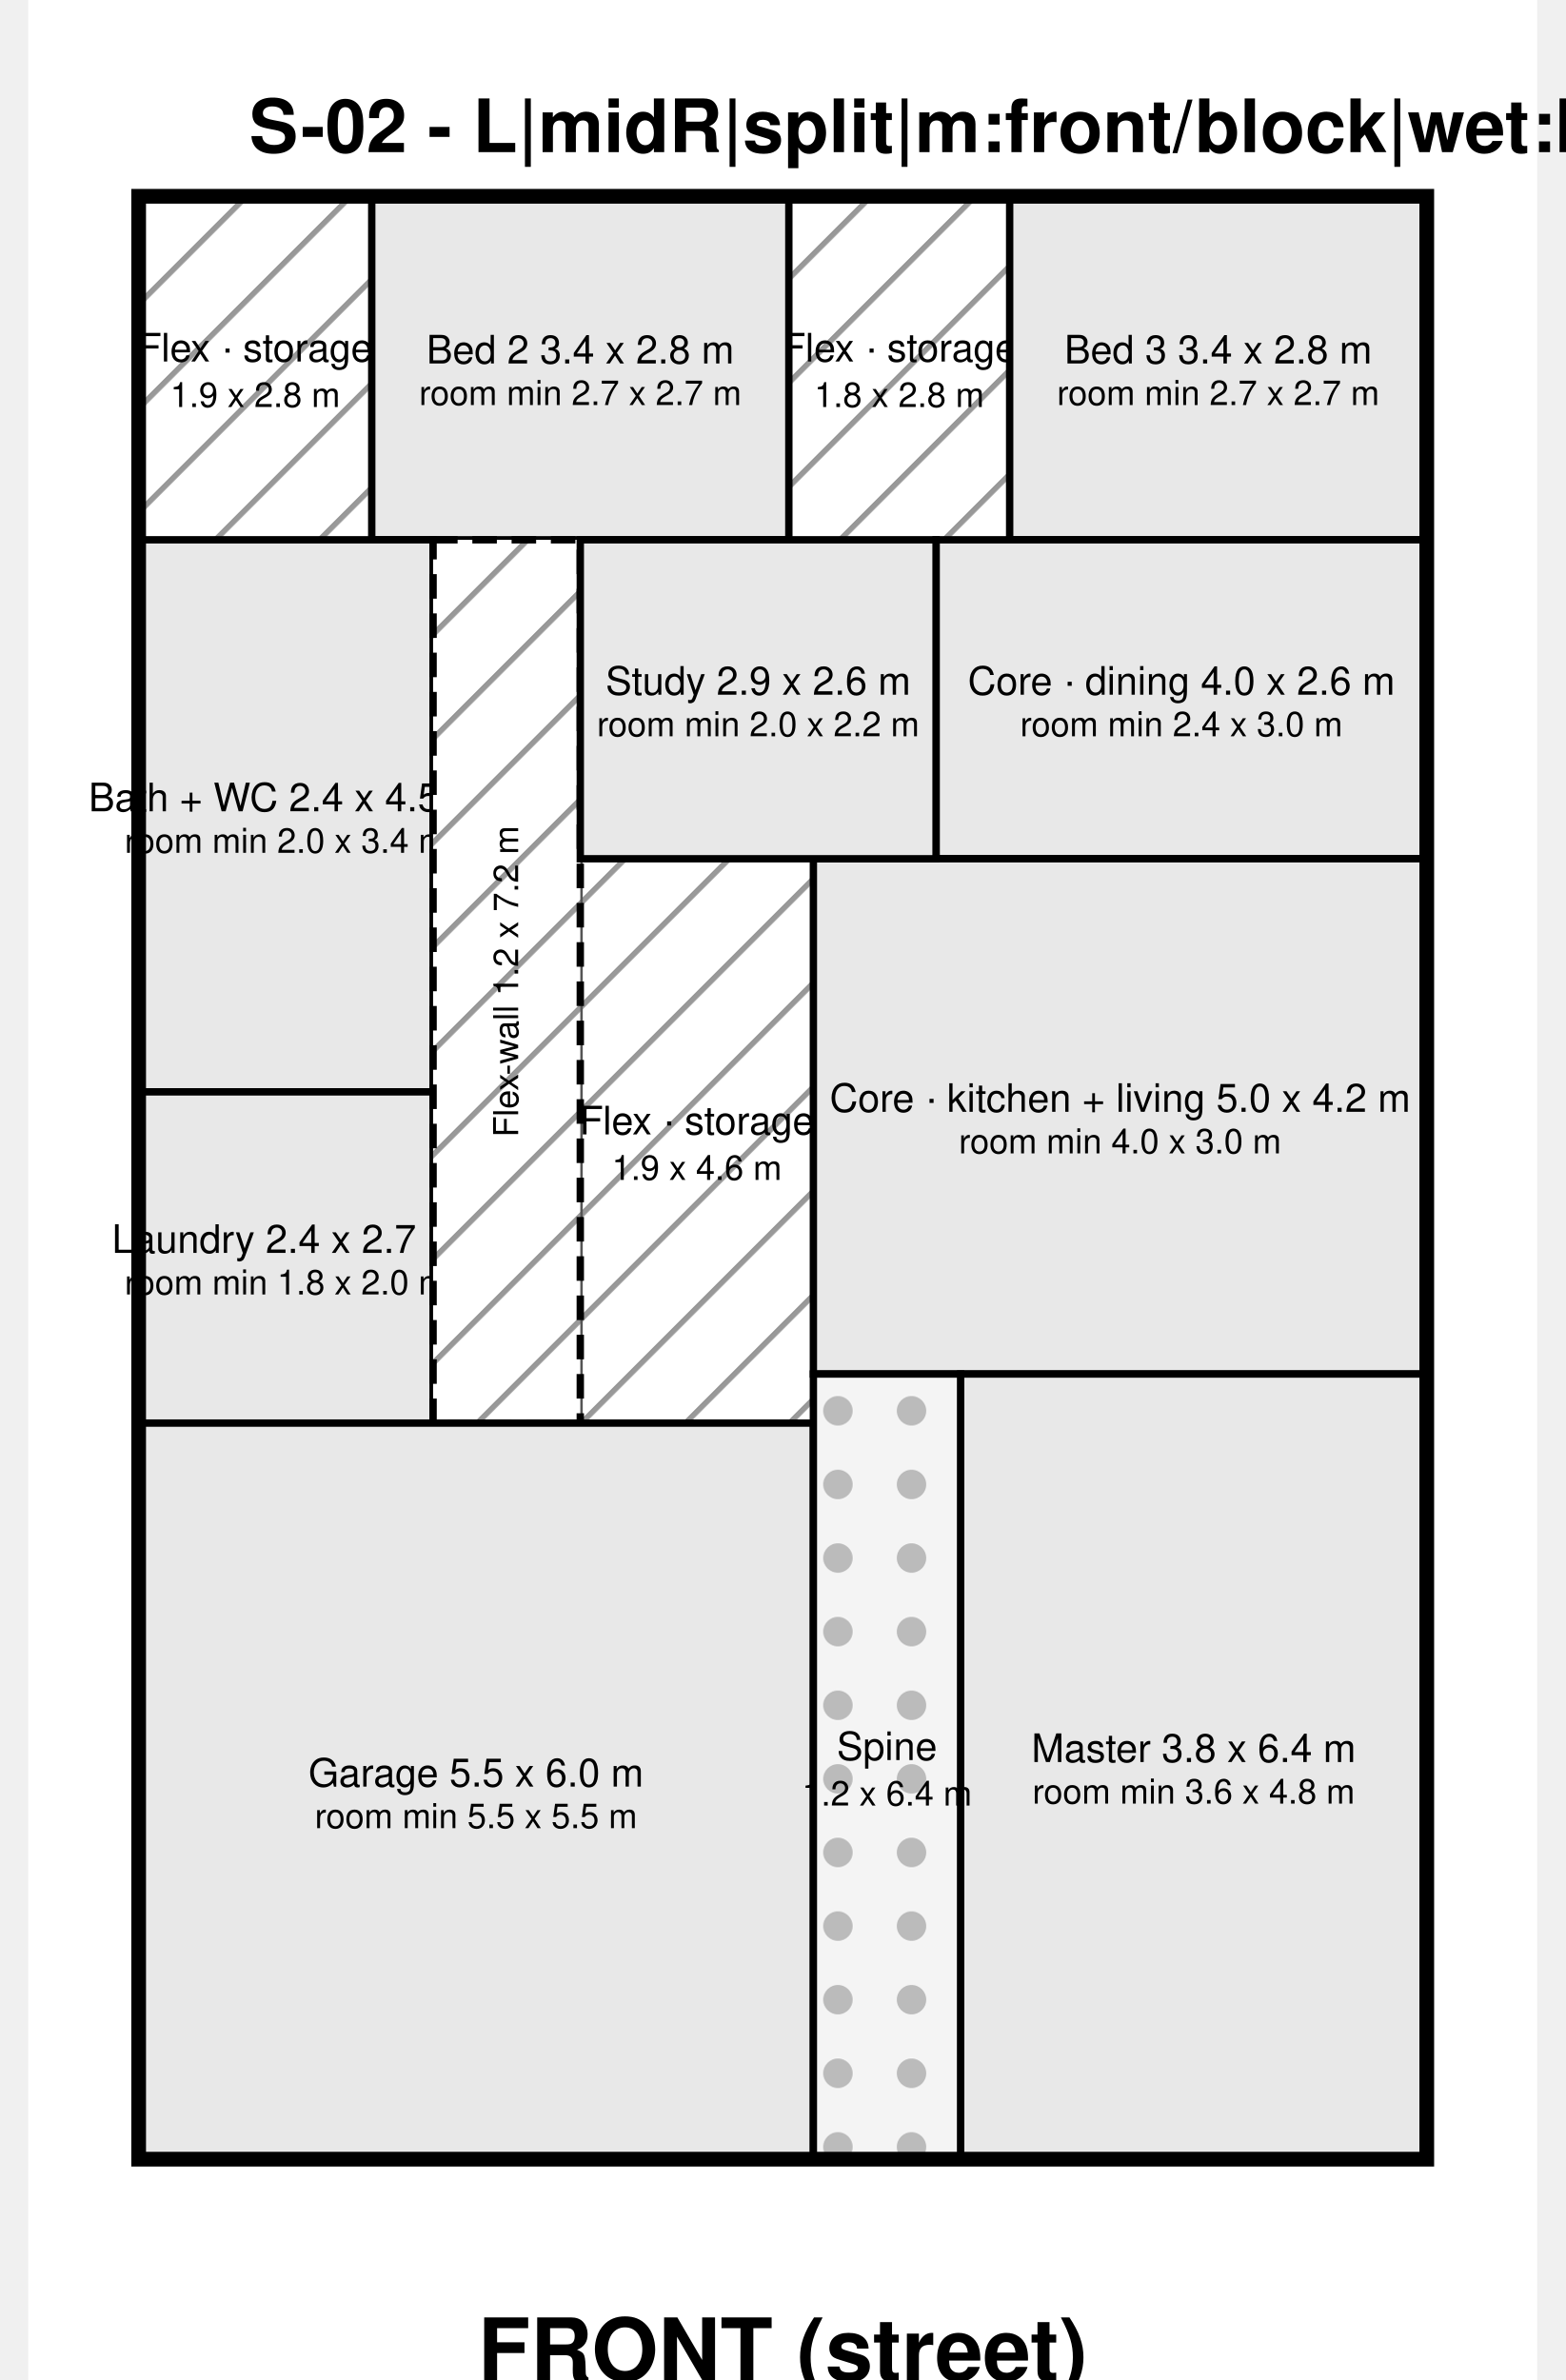
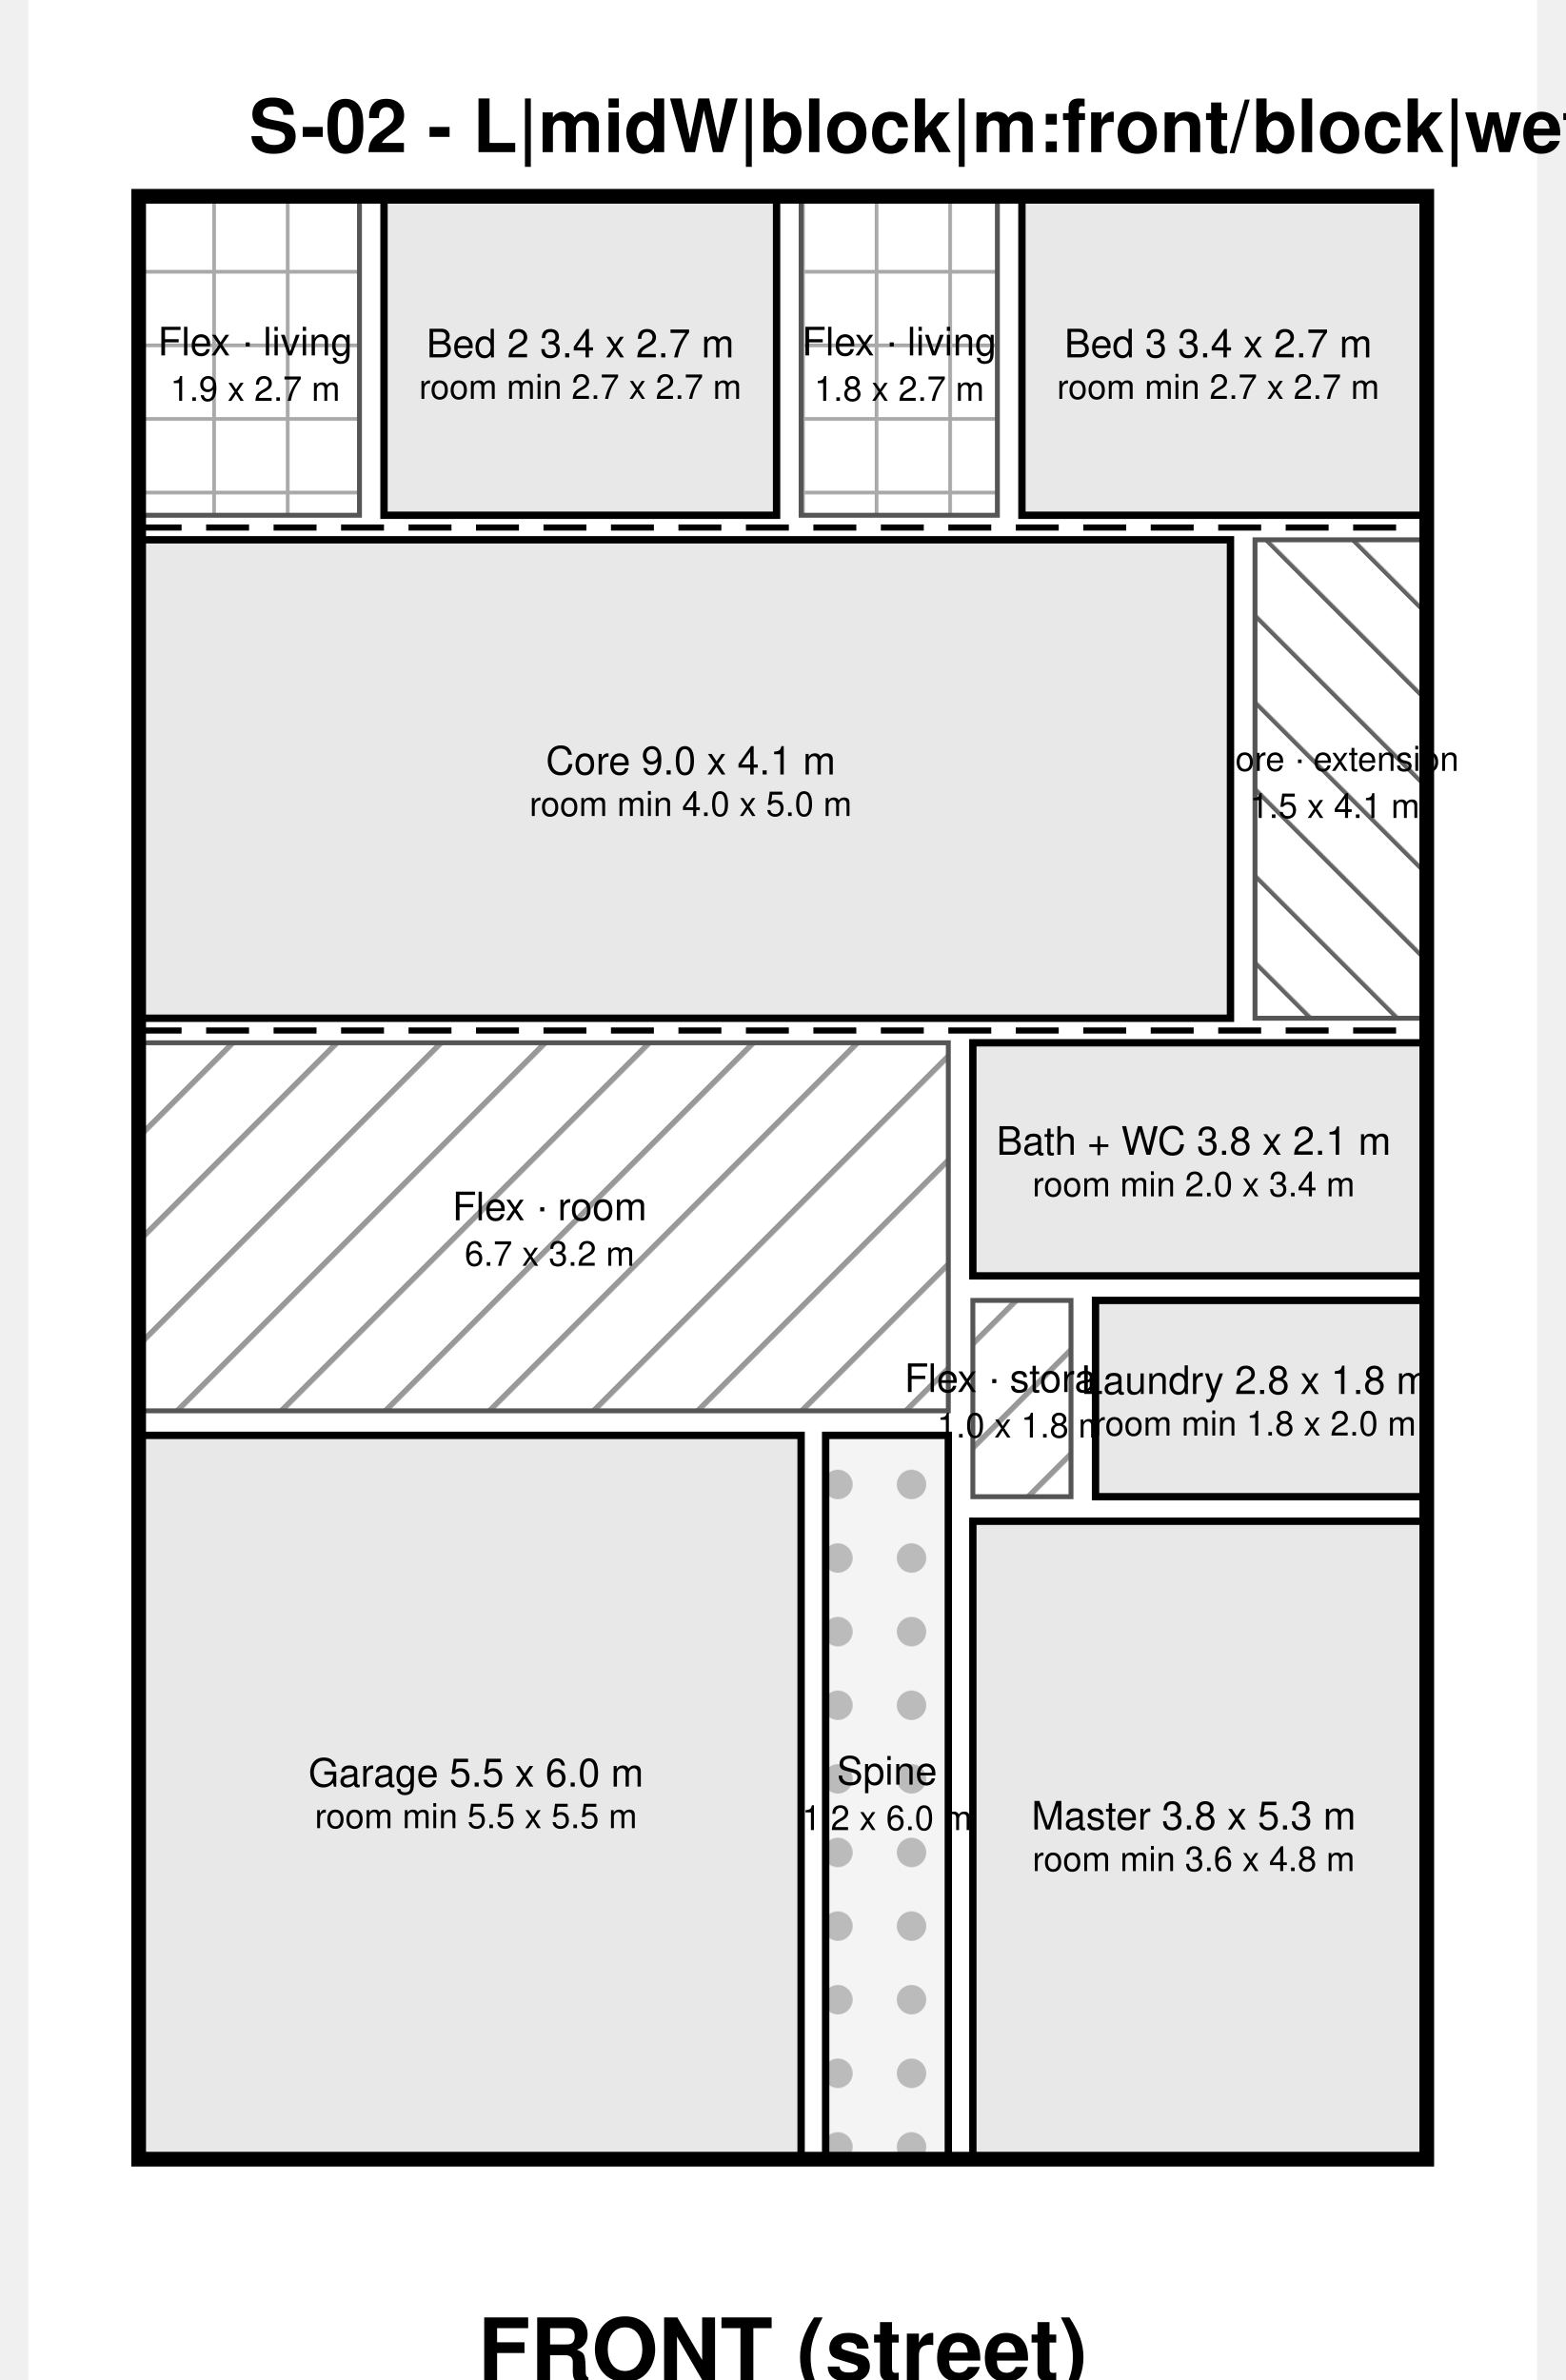
<svg xmlns="http://www.w3.org/2000/svg" width="615" height="935" viewBox="-900 -1600 12300 19400" font-family="Helvetica, Arial, sans-serif" fill="#000">
  <defs>
    <pattern id="hatch" width="600" height="600" patternUnits="userSpaceOnUse" patternTransform="rotate(45)">
      <rect width="600" height="600" fill="#ffffff" />
      <line x1="0" y1="0" x2="0" y2="600" stroke="#999" stroke-width="90" />
    </pattern>
    <pattern id="hatch2" width="500" height="500" patternUnits="userSpaceOnUse" patternTransform="rotate(-45)">
      <rect width="500" height="500" fill="#ffffff" />
      <line x1="0" y1="0" x2="0" y2="500" stroke="#666" stroke-width="70" />
    </pattern>
    <pattern id="hatch3" width="600" height="600" patternUnits="userSpaceOnUse">
      <rect width="600" height="600" fill="#ffffff" />
      <line x1="0" y1="0" x2="0" y2="600" stroke="#aaa" stroke-width="60" />
      <line x1="0" y1="0" x2="600" y2="0" stroke="#aaa" stroke-width="60" />
    </pattern>
    <pattern id="dots" width="600" height="600" patternUnits="userSpaceOnUse">
      <rect width="600" height="600" fill="#f4f4f4" />
      <circle cx="300" cy="300" r="120" fill="#bbb" />
    </pattern>
  </defs>
  <rect x="-900" y="-1600" width="12300" height="19400" fill="#ffffff" />
-   <text x="900" y="-360" font-size="600" font-weight="bold">S-02 - L|midR|split|m:front/block|wet:block|rr:FBFB|fw|v0</text>
+   <text x="900" y="-360" font-size="600" font-weight="bold">S-02 - L|midW|block|m:front/block|wet:block|rr:FBFB|nofw|v0</text>
  <g>
-     <rect x="0" y="0" width="1900" height="2800" fill="url(#hatch)" stroke="#555" stroke-width="40" />
-     <text x="950" y="1240" font-size="320" text-anchor="middle" dominant-baseline="middle">Flex · storage</text>
-     <text x="950" y="1624" font-size="280" text-anchor="middle" dominant-baseline="middle">1.9 x 2.8 m</text>
+     <rect x="0" y="0" width="1800" height="2600" fill="url(#hatch3)" stroke="#555" stroke-width="40" />
+     <text x="950" y="1190" font-size="320" text-anchor="middle" dominant-baseline="middle">Flex · living</text>
+     <text x="950" y="1574" font-size="280" text-anchor="middle" dominant-baseline="middle">1.9 x 2.7 m</text>
  </g>
  <g>
-     <rect x="5300" y="0" width="1800" height="2800" fill="url(#hatch)" stroke="#555" stroke-width="40" />
-     <text x="6200" y="1240" font-size="320" text-anchor="middle" dominant-baseline="middle">Flex · storage</text>
-     <text x="6200" y="1624" font-size="280" text-anchor="middle" dominant-baseline="middle">1.8 x 2.8 m</text>
+     <rect x="5400" y="0" width="1600" height="2600" fill="url(#hatch3)" stroke="#555" stroke-width="40" />
+     <text x="6200" y="1190" font-size="320" text-anchor="middle" dominant-baseline="middle">Flex · living</text>
+     <text x="6200" y="1574" font-size="280" text-anchor="middle" dominant-baseline="middle">1.8 x 2.7 m</text>
  </g>
  <g>
-     <rect x="3600" y="5400" width="1900" height="4600" fill="url(#hatch)" stroke="#555" stroke-width="40" />
-     <text x="4550" y="7540" font-size="320" text-anchor="middle" dominant-baseline="middle">Flex · storage</text>
-     <text x="4550" y="7924" font-size="280" text-anchor="middle" dominant-baseline="middle">1.9 x 4.6 m</text>
+     <rect x="0" y="6900" width="6600" height="3000" fill="url(#hatch)" stroke="#555" stroke-width="40" />
+     <text x="3350" y="8240" font-size="320" text-anchor="middle" dominant-baseline="middle">Flex · room</text>
+     <text x="3350" y="8624" font-size="280" text-anchor="middle" dominant-baseline="middle">6.7 x 3.2 m</text>
  </g>
  <g>
-     <rect x="1900" y="0" width="3400" height="2800" fill="#e8e8e8" stroke="#000" stroke-width="60" />
-     <text x="3600" y="1256" font-size="320" text-anchor="middle" dominant-baseline="middle">Bed 2 3.4 x 2.8 m</text>
-     <text x="3600" y="1608" font-size="280" text-anchor="middle" dominant-baseline="middle">room min 2.7 x 2.7 m</text>
+     <rect x="6800" y="9000" width="800" height="1600" fill="url(#hatch)" stroke="#555" stroke-width="40" />
+     <text x="7200" y="9640" font-size="320" text-anchor="middle" dominant-baseline="middle">Flex · storage</text>
+     <text x="7200" y="10024" font-size="280" text-anchor="middle" dominant-baseline="middle">1.0 x 1.8 m</text>
  </g>
  <g>
-     <rect x="7100" y="0" width="3400" height="2800" fill="#e8e8e8" stroke="#000" stroke-width="60" />
-     <text x="8800" y="1256" font-size="320" text-anchor="middle" dominant-baseline="middle">Bed 3 3.4 x 2.8 m</text>
-     <text x="8800" y="1608" font-size="280" text-anchor="middle" dominant-baseline="middle">room min 2.7 x 2.7 m</text>
+     <rect x="9100" y="2800" width="1400" height="3900" fill="url(#hatch2)" stroke="#555" stroke-width="40" />
+     <text x="9750" y="4590" font-size="280" text-anchor="middle" dominant-baseline="middle">Core · extension</text>
+     <text x="9750" y="4974" font-size="280" text-anchor="middle" dominant-baseline="middle">1.5 x 4.1 m</text>
+     <rect x="0" y="2700" width="10500" height="4100" fill="none" stroke="#000" stroke-width="50" stroke-dasharray="350 200" />
  </g>
  <g>
-     <rect x="0" y="2800" width="2400" height="4500" fill="#e8e8e8" stroke="#000" stroke-width="60" />
-     <text x="1200" y="4906" font-size="320" text-anchor="middle" dominant-baseline="middle">Bath + WC 2.4 x 4.5 m</text>
-     <text x="1200" y="5258" font-size="280" text-anchor="middle" dominant-baseline="middle">room min 2.0 x 3.4 m</text>
+     <rect x="2000" y="0" width="3200" height="2600" fill="#e8e8e8" stroke="#000" stroke-width="60" />
+     <text x="3600" y="1206" font-size="320" text-anchor="middle" dominant-baseline="middle">Bed 2 3.4 x 2.7 m</text>
+     <text x="3600" y="1558" font-size="280" text-anchor="middle" dominant-baseline="middle">room min 2.7 x 2.7 m</text>
  </g>
  <g>
-     <rect x="0" y="7300" width="2400" height="2700" fill="#e8e8e8" stroke="#000" stroke-width="60" />
-     <text x="1200" y="8506" font-size="320" text-anchor="middle" dominant-baseline="middle">Laundry 2.4 x 2.7 m</text>
-     <text x="1200" y="8858" font-size="280" text-anchor="middle" dominant-baseline="middle">room min 1.8 x 2.0 m</text>
+     <rect x="7200" y="0" width="3300" height="2600" fill="#e8e8e8" stroke="#000" stroke-width="60" />
+     <text x="8800" y="1206" font-size="320" text-anchor="middle" dominant-baseline="middle">Bed 3 3.4 x 2.7 m</text>
+     <text x="8800" y="1558" font-size="280" text-anchor="middle" dominant-baseline="middle">room min 2.7 x 2.7 m</text>
  </g>
  <g>
-     <rect x="2400" y="2800" width="1200" height="7200" fill="url(#hatch)" stroke="#000" stroke-width="60" stroke-dasharray="200 120" />
-     <text transform="translate(3000 6400) rotate(-90)" font-size="280" text-anchor="middle" dominant-baseline="middle">Flex-wall 1.2 x 7.2 m</text>
+     <rect x="0" y="2800" width="8900" height="3900" fill="#e8e8e8" stroke="#000" stroke-width="60" />
+     <text x="4500" y="4606" font-size="320" text-anchor="middle" dominant-baseline="middle">Core 9.0 x 4.1 m</text>
+     <text x="4500" y="4958" font-size="280" text-anchor="middle" dominant-baseline="middle">room min 4.0 x 5.0 m</text>
  </g>
  <g>
-     <rect x="0" y="10000" width="5500" height="6000" fill="#e8e8e8" stroke="#000" stroke-width="60" />
+     <rect x="0" y="10100" width="5400" height="5900" fill="#e8e8e8" stroke="#000" stroke-width="60" />
    <text x="2750" y="12856" font-size="320" text-anchor="middle" dominant-baseline="middle">Garage 5.5 x 6.0 m</text>
    <text x="2750" y="13208" font-size="280" text-anchor="middle" dominant-baseline="middle">room min 5.5 x 5.5 m</text>
  </g>
  <g>
-     <rect x="6500" y="2800" width="4000" height="2600" fill="#e8e8e8" stroke="#000" stroke-width="60" />
-     <text x="8500" y="3956" font-size="320" text-anchor="middle" dominant-baseline="middle">Core · dining 4.0 x 2.6 m</text>
-     <text x="8500" y="4308" font-size="280" text-anchor="middle" dominant-baseline="middle">room min 2.4 x 3.0 m</text>
+     <rect x="6800" y="6900" width="3700" height="1900" fill="#e8e8e8" stroke="#000" stroke-width="60" />
+     <text x="8600" y="7706" font-size="320" text-anchor="middle" dominant-baseline="middle">Bath + WC 3.8 x 2.1 m</text>
+     <text x="8600" y="8058" font-size="280" text-anchor="middle" dominant-baseline="middle">room min 2.0 x 3.4 m</text>
  </g>
  <g>
-     <rect x="5500" y="5400" width="5000" height="4200" fill="#e8e8e8" stroke="#000" stroke-width="60" />
-     <text x="8000" y="7356" font-size="320" text-anchor="middle" dominant-baseline="middle">Core · kitchen + living 5.0 x 4.2 m</text>
-     <text x="8000" y="7708" font-size="280" text-anchor="middle" dominant-baseline="middle">room min 4.0 x 3.0 m</text>
+     <rect x="7800" y="9000" width="2700" height="1600" fill="#e8e8e8" stroke="#000" stroke-width="60" />
+     <text x="9100" y="9656" font-size="320" text-anchor="middle" dominant-baseline="middle">Laundry 2.8 x 1.8 m</text>
+     <text x="9100" y="10008" font-size="280" text-anchor="middle" dominant-baseline="middle">room min 1.8 x 2.0 m</text>
  </g>
  <g>
-     <rect x="6700" y="9600" width="3800" height="6400" fill="#e8e8e8" stroke="#000" stroke-width="60" />
-     <text x="8600" y="12656" font-size="320" text-anchor="middle" dominant-baseline="middle">Master 3.8 x 6.4 m</text>
-     <text x="8600" y="13008" font-size="280" text-anchor="middle" dominant-baseline="middle">room min 3.6 x 4.8 m</text>
+     <rect x="6800" y="10800" width="3700" height="5200" fill="#e8e8e8" stroke="#000" stroke-width="60" />
+     <text x="8600" y="13206" font-size="320" text-anchor="middle" dominant-baseline="middle">Master 3.8 x 5.3 m</text>
+     <text x="8600" y="13558" font-size="280" text-anchor="middle" dominant-baseline="middle">room min 3.6 x 4.8 m</text>
  </g>
  <g>
-     <rect x="3600" y="2800" width="2900" height="2600" fill="#e8e8e8" stroke="#000" stroke-width="60" />
-     <text x="5050" y="3956" font-size="320" text-anchor="middle" dominant-baseline="middle">Study 2.9 x 2.6 m</text>
-     <text x="5050" y="4308" font-size="280" text-anchor="middle" dominant-baseline="middle">room min 2.0 x 2.2 m</text>
-   </g>
-   <g>
-     <rect x="5500" y="9600" width="1200" height="6400" fill="url(#dots)" stroke="#000" stroke-width="60" />
-     <text x="6100" y="12640" font-size="320" text-anchor="middle" dominant-baseline="middle">Spine</text>
-     <text x="6100" y="13024" font-size="280" text-anchor="middle" dominant-baseline="middle">1.2 x 6.4 m</text>
+     <rect x="5600" y="10100" width="1000" height="5900" fill="url(#dots)" stroke="#000" stroke-width="60" />
+     <text x="6100" y="12840" font-size="320" text-anchor="middle" dominant-baseline="middle">Spine</text>
+     <text x="6100" y="13224" font-size="280" text-anchor="middle" dominant-baseline="middle">1.2 x 6.0 m</text>
  </g>
  <rect x="0" y="0" width="10500" height="16000" fill="none" stroke="#000" stroke-width="120" />
  <text x="5250" y="17800" font-size="700" text-anchor="middle" font-weight="bold">FRONT (street)</text>
</svg>
